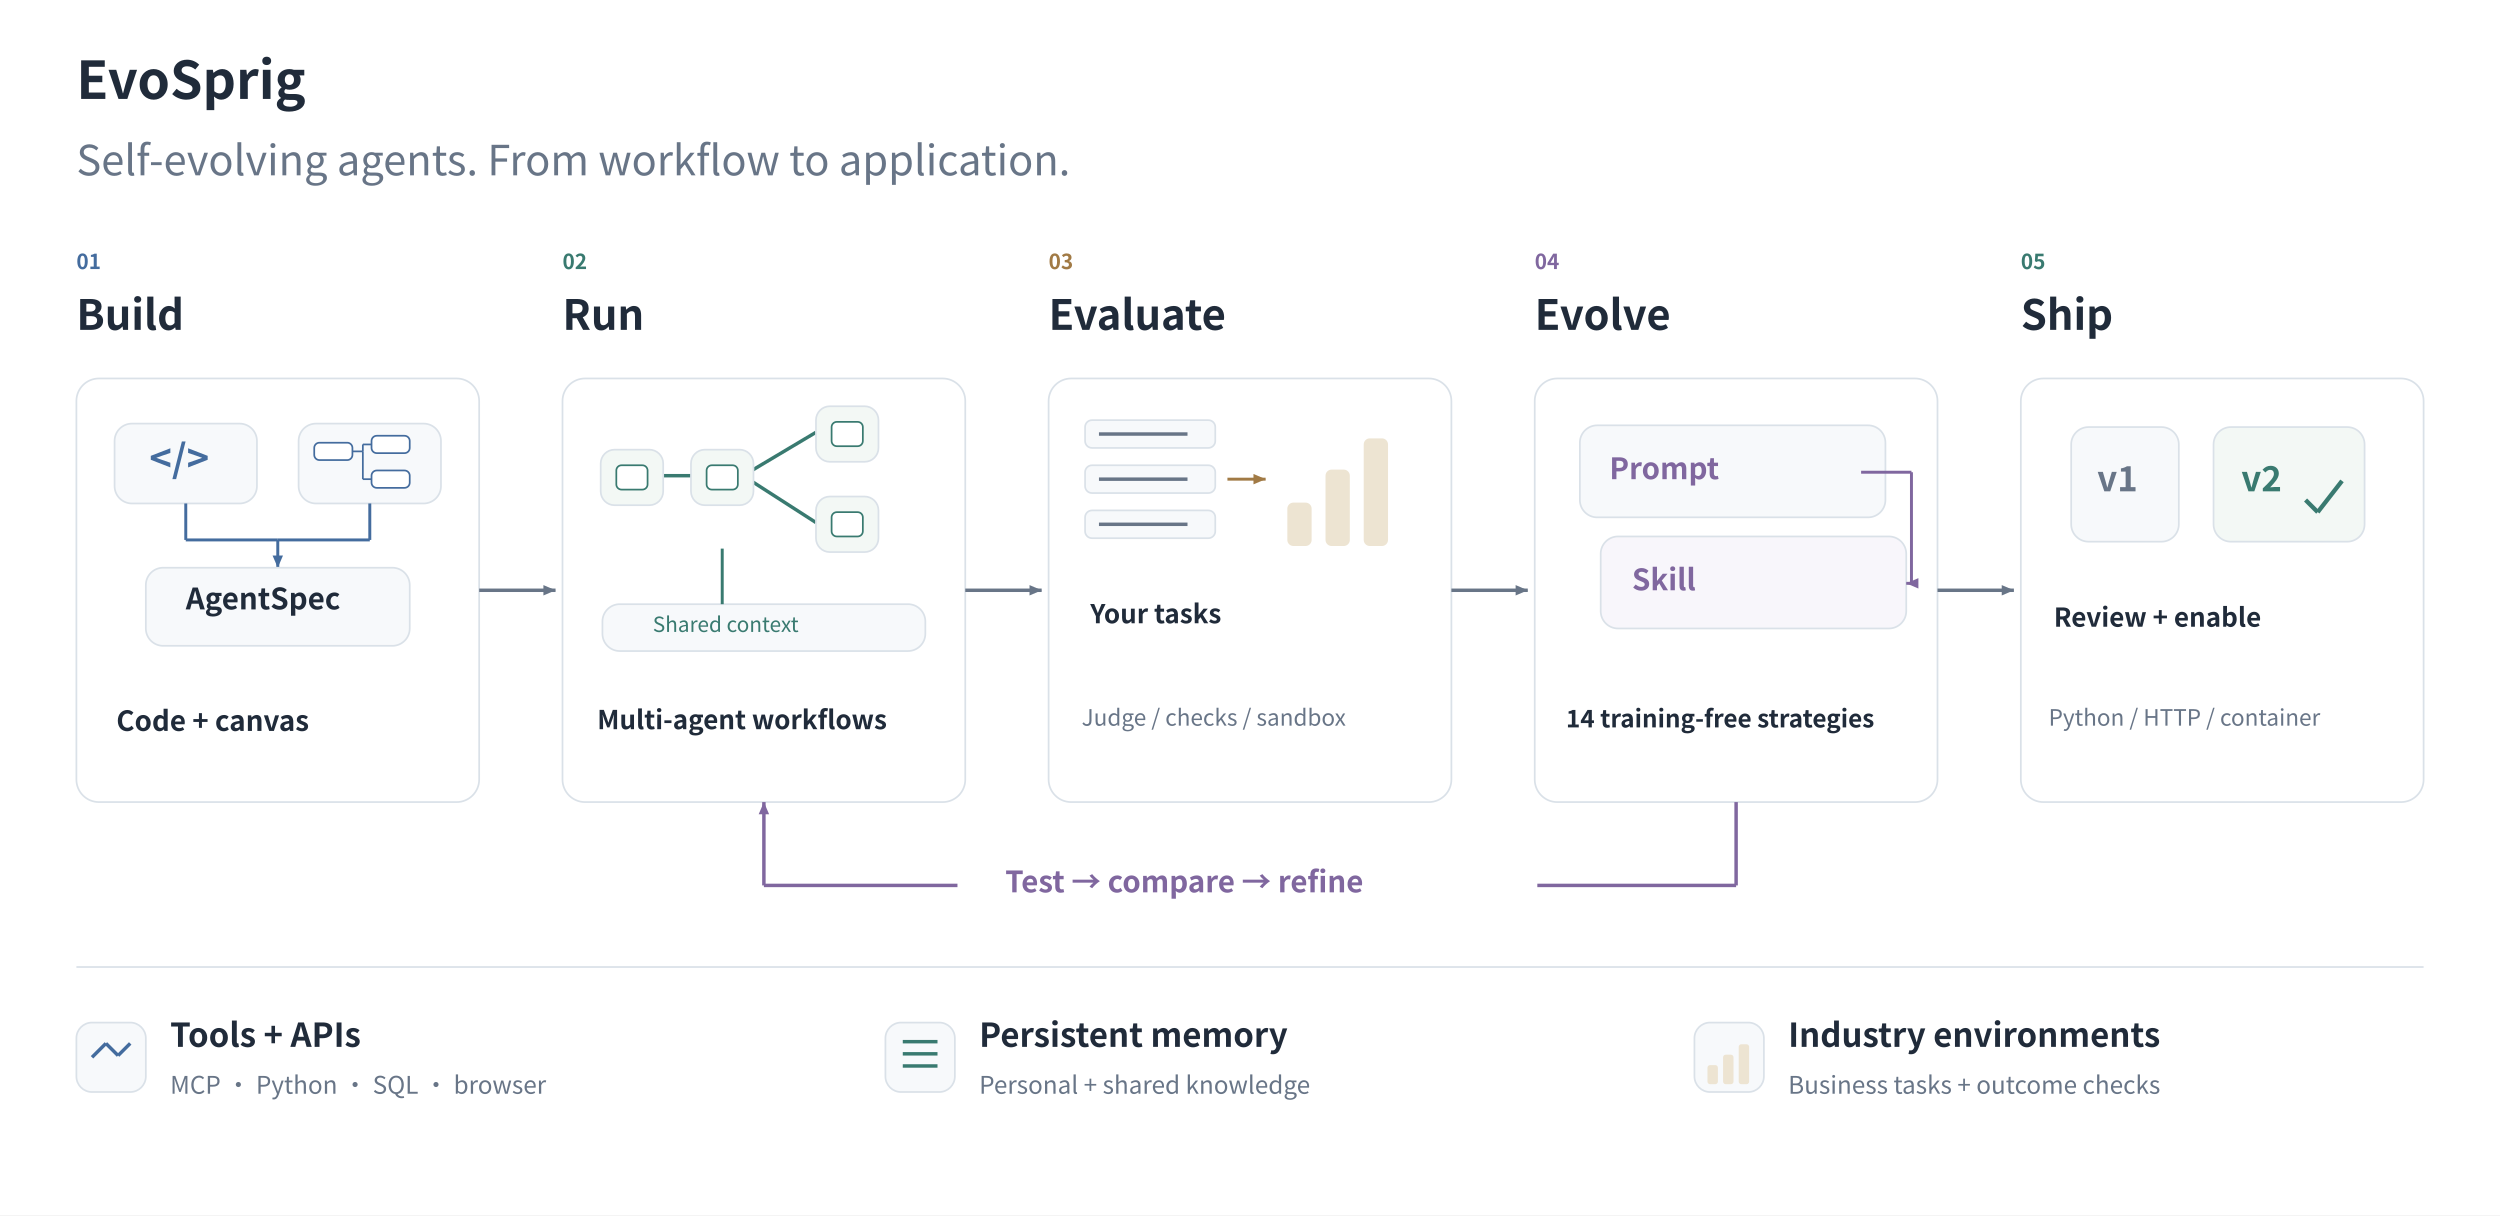
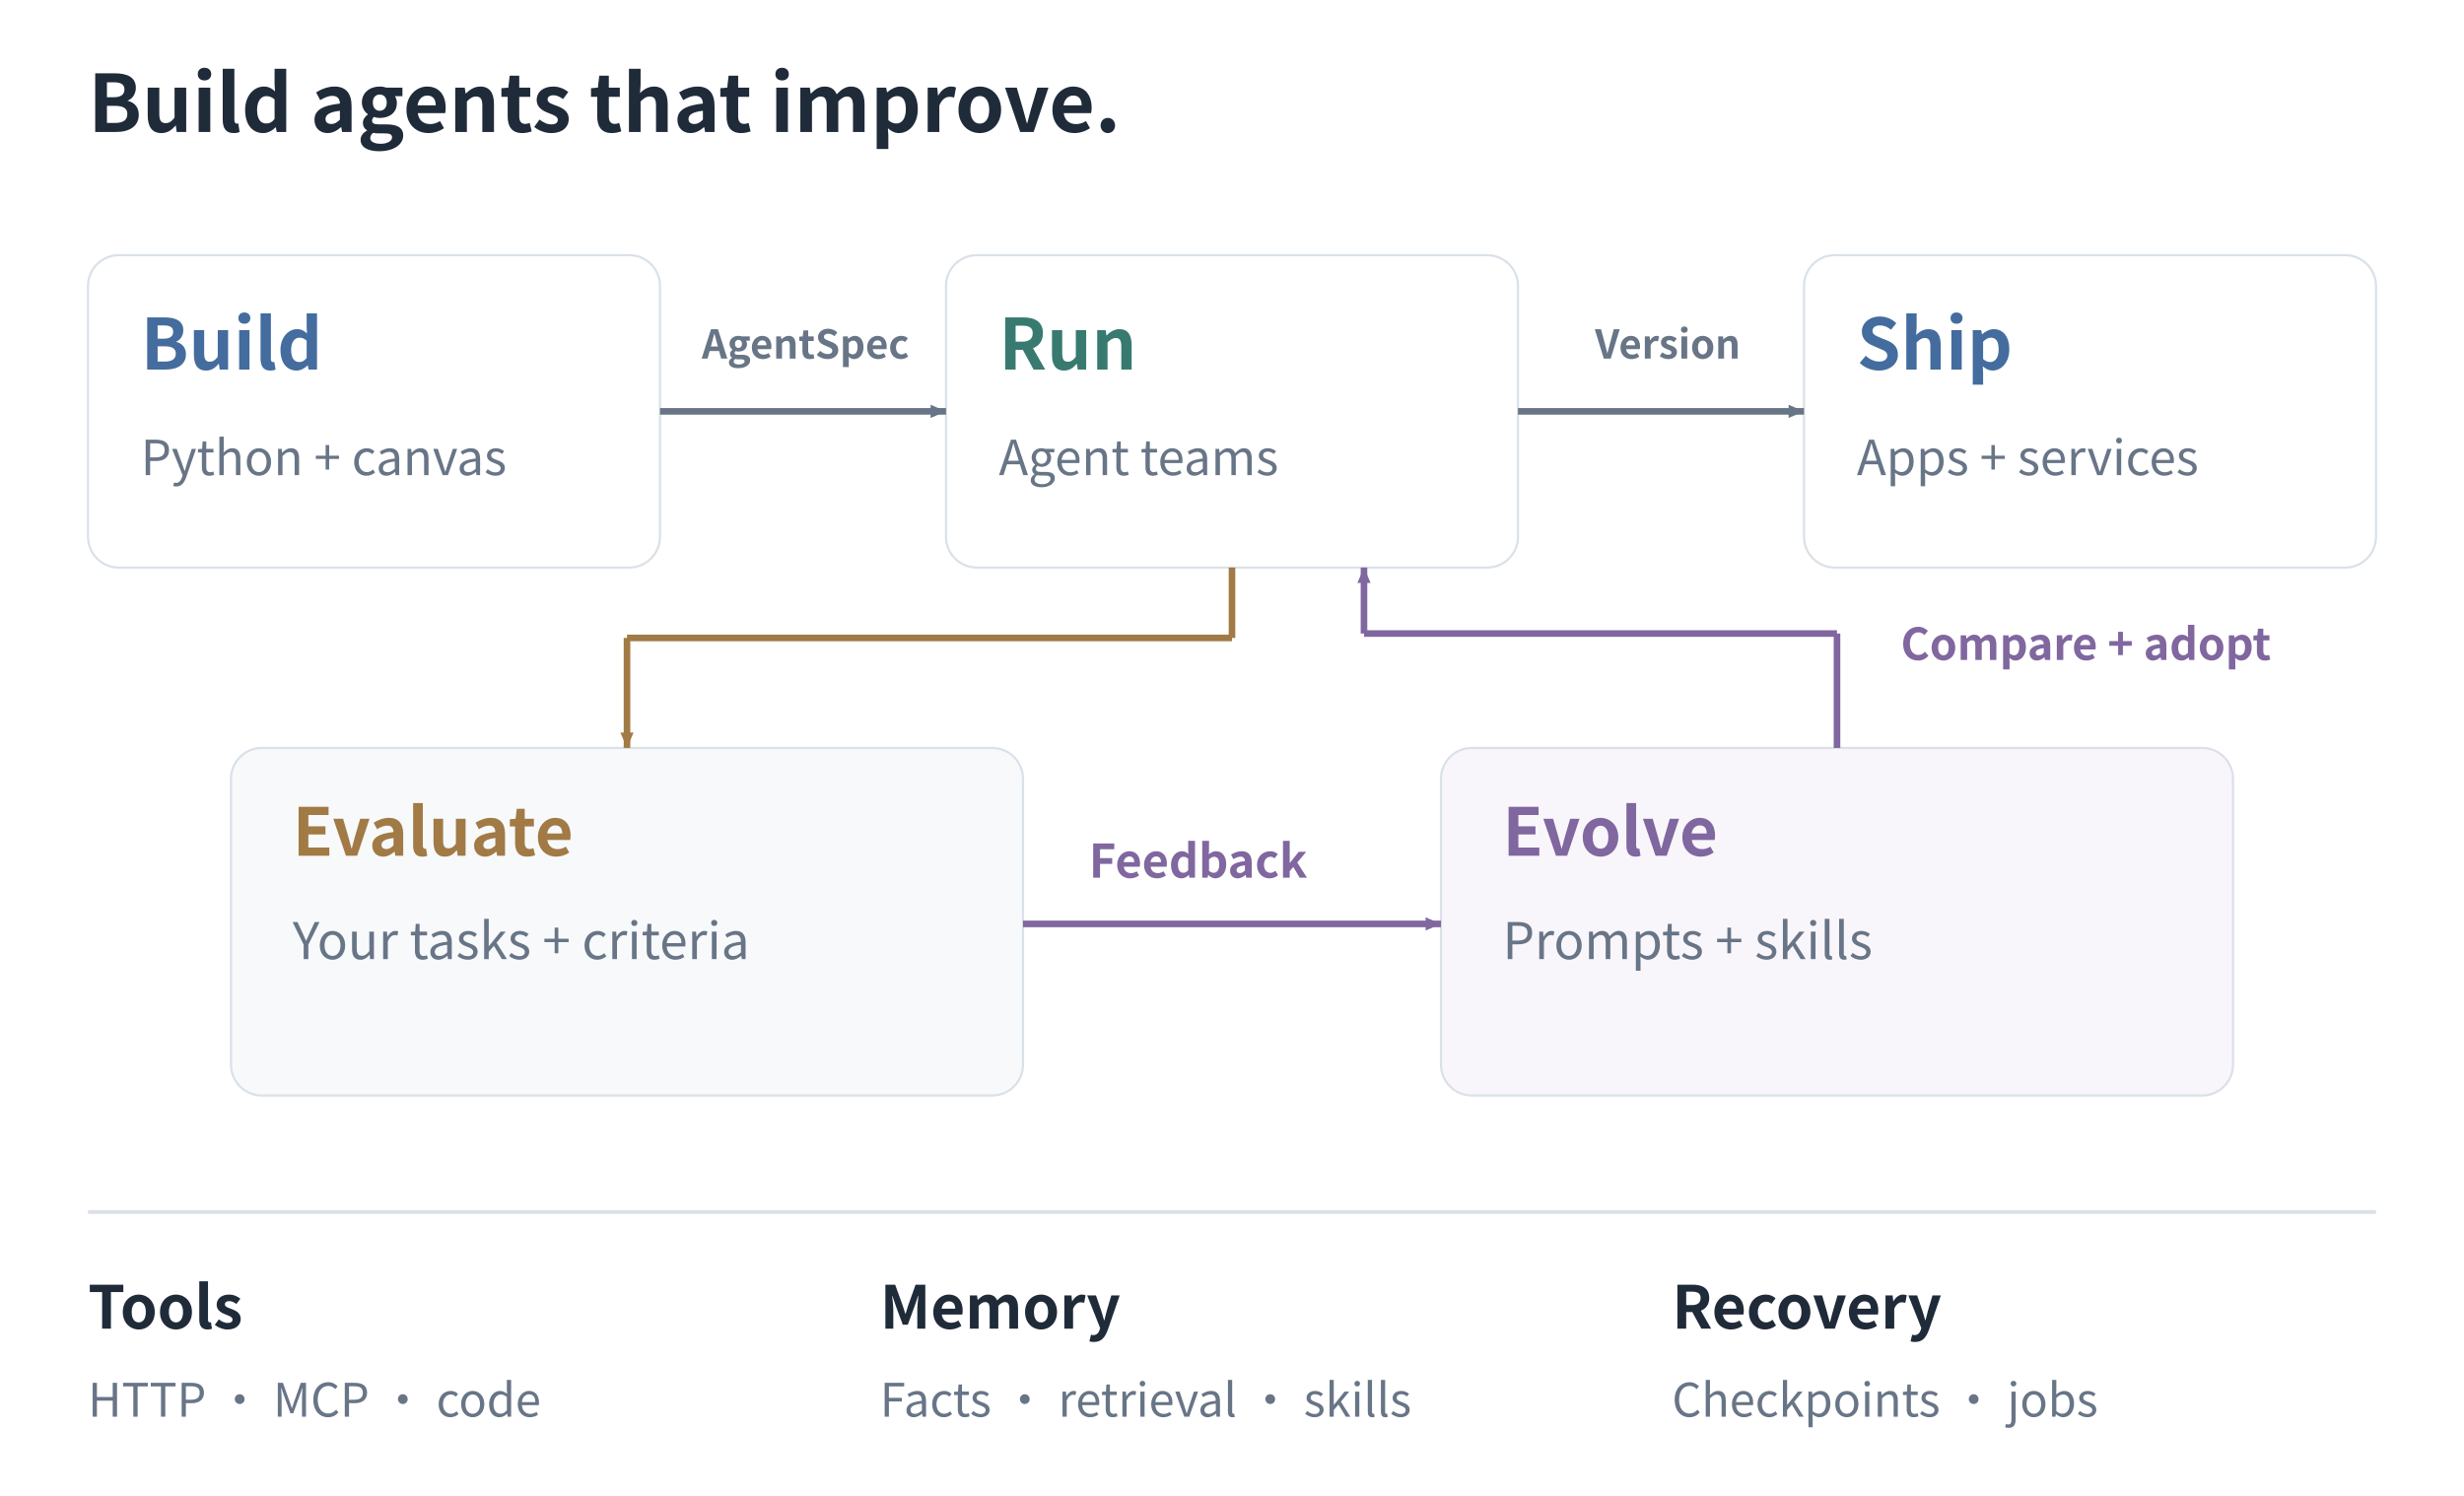
- <svg xmlns="http://www.w3.org/2000/svg" width="2880" height="1400" viewBox="0 0 1440 700">
-   <rect width="1440" height="700" fill="white" />
-   <text x="44" y="57.0" font-family="Noto Sans CJK SC,Arial,sans-serif" font-size="30" font-weight="700" fill="#202B3A">EvoSprig</text>
-   <text x="44" y="101.0" font-family="Noto Sans CJK SC,Arial,sans-serif" font-size="24" font-weight="400" fill="#687587">Self-evolving agents. From workflow to application.</text>
-   <text x="44" y="155.0" font-family="Noto Sans CJK SC,Arial,sans-serif" font-size="12" font-weight="700" fill="#446C9E">01</text>
-   <text x="44" y="190.0" font-family="Noto Sans CJK SC,Arial,sans-serif" font-size="24" font-weight="700" fill="#202B3A">Build</text>
-   <rect x="44" y="218" width="232" height="244" rx="13" fill="#FFFFFF" stroke="#DAE1E8" />
-   <path d="M276,340 L320,340" fill="none" stroke="#687587" stroke-width="2" />
-   <polygon points="320,340 313.0,337.0 313.0,343.0" fill="#687587" />
-   <text x="324" y="155.0" font-family="Noto Sans CJK SC,Arial,sans-serif" font-size="12" font-weight="700" fill="#397A70">02</text>
-   <text x="324" y="190.0" font-family="Noto Sans CJK SC,Arial,sans-serif" font-size="24" font-weight="700" fill="#202B3A">Run</text>
-   <rect x="324" y="218" width="232" height="244" rx="13" fill="#FFFFFF" stroke="#DAE1E8" />
-   <path d="M556,340 L600,340" fill="none" stroke="#687587" stroke-width="2" />
-   <polygon points="600,340 593.0,337.0 593.0,343.0" fill="#687587" />
-   <text x="604" y="155.0" font-family="Noto Sans CJK SC,Arial,sans-serif" font-size="12" font-weight="700" fill="#A17A45">03</text>
-   <text x="604" y="190.0" font-family="Noto Sans CJK SC,Arial,sans-serif" font-size="24" font-weight="700" fill="#202B3A">Evaluate</text>
-   <rect x="604" y="218" width="232" height="244" rx="13" fill="#FFFFFF" stroke="#DAE1E8" />
-   <path d="M836,340 L880,340" fill="none" stroke="#687587" stroke-width="2" />
-   <polygon points="880,340 873.0,337.0 873.0,343.0" fill="#687587" />
-   <text x="884" y="155.0" font-family="Noto Sans CJK SC,Arial,sans-serif" font-size="12" font-weight="700" fill="#80679F">04</text>
-   <text x="884" y="190.0" font-family="Noto Sans CJK SC,Arial,sans-serif" font-size="24" font-weight="700" fill="#202B3A">Evolve</text>
-   <rect x="884" y="218" width="232" height="244" rx="13" fill="#FFFFFF" stroke="#DAE1E8" />
-   <path d="M1116,340 L1160,340" fill="none" stroke="#687587" stroke-width="2" />
-   <polygon points="1160,340 1153.0,337.0 1153.0,343.0" fill="#687587" />
-   <text x="1164" y="155.0" font-family="Noto Sans CJK SC,Arial,sans-serif" font-size="12" font-weight="700" fill="#397A70">05</text>
-   <text x="1164" y="190.0" font-family="Noto Sans CJK SC,Arial,sans-serif" font-size="24" font-weight="700" fill="#202B3A">Ship</text>
-   <rect x="1164" y="218" width="232" height="244" rx="13" fill="#FFFFFF" stroke="#DAE1E8" />
-   <rect x="66" y="244" width="82" height="46" rx="10" fill="#F7F9FB" stroke="#DAE1E8" />
-   <text x="86" y="272.0" font-family="Noto Sans CJK SC,Arial,sans-serif" font-size="22" font-weight="700" fill="#446C9E">&lt;/&gt;</text>
-   <rect x="172" y="244" width="82" height="46" rx="10" fill="#F7F9FB" stroke="#DAE1E8" />
-   <rect x="181" y="255" width="22" height="10" rx="3" fill="#FFFFFF" stroke="#446C9E" />
-   <rect x="214" y="251" width="22" height="10" rx="3" fill="#FFFFFF" stroke="#446C9E" />
-   <rect x="214" y="271" width="22" height="10" rx="3" fill="#FFFFFF" stroke="#446C9E" />
-   <path d="M203,260 L209,260" fill="none" stroke="#446C9E" stroke-width="1" />
-   <path d="M209,260 L209,256" fill="none" stroke="#446C9E" stroke-width="1" />
-   <path d="M209,256 L214,256" fill="none" stroke="#446C9E" stroke-width="1" />
-   <path d="M209,260 L209,276" fill="none" stroke="#446C9E" stroke-width="1" />
-   <path d="M209,276 L214,276" fill="none" stroke="#446C9E" stroke-width="1" />
-   <path d="M107,290 L107,311" fill="none" stroke="#446C9E" stroke-width="1.7" />
-   <path d="M107,311 L160,311" fill="none" stroke="#446C9E" stroke-width="1.7" />
-   <path d="M160,311 L160,327" fill="none" stroke="#446C9E" stroke-width="1.7" />
-   <polygon points="160,327 163.0,320.0 157.0,320.0" fill="#446C9E" />
-   <path d="M213,290 L213,311" fill="none" stroke="#446C9E" stroke-width="1.7" />
-   <path d="M213,311 L160,311" fill="none" stroke="#446C9E" stroke-width="1.7" />
-   <rect x="84" y="327" width="152" height="45" rx="10" fill="#F7F9FB" stroke="#DAE1E8" />
-   <text x="107" y="351.0" font-family="Noto Sans CJK SC,Arial,sans-serif" font-size="17" font-weight="700" fill="#202B3A">AgentSpec</text>
-   <text x="67" y="421.0" font-family="Noto Sans CJK SC,Arial,sans-serif" font-size="16" font-weight="700" fill="#202B3A">Code + canvas</text>
-   <path d="M353,274 L398,274" fill="none" stroke="#397A70" stroke-width="2" />
-   <path d="M428,274 L470,249" fill="none" stroke="#397A70" stroke-width="2" />
-   <path d="M428,274 L470,301" fill="none" stroke="#397A70" stroke-width="2" />
-   <rect x="346" y="259" width="36" height="32" rx="8" fill="#F3F8F5" stroke="#DAE1E8" />
-   <rect x="355" y="268" width="18" height="14" rx="3" fill="#FFFFFF" stroke="#397A70" />
-   <rect x="398" y="259" width="36" height="32" rx="8" fill="#F3F8F5" stroke="#DAE1E8" />
-   <rect x="407" y="268" width="18" height="14" rx="3" fill="#FFFFFF" stroke="#397A70" />
-   <rect x="470" y="234" width="36" height="32" rx="8" fill="#F3F8F5" stroke="#DAE1E8" />
-   <rect x="479" y="243" width="18" height="14" rx="3" fill="#FFFFFF" stroke="#397A70" />
-   <rect x="470" y="286" width="36" height="32" rx="8" fill="#F3F8F5" stroke="#DAE1E8" />
-   <rect x="479" y="295" width="18" height="14" rx="3" fill="#FFFFFF" stroke="#397A70" />
-   <rect x="347" y="348" width="186" height="27" rx="10" fill="#F7F9FB" stroke="#DAE1E8" />
-   <text x="376" y="364.0" font-family="Noto Sans CJK SC,Arial,sans-serif" font-size="12" font-weight="400" fill="#397A70">Shared context</text>
-   <path d="M416,316 L416,348" fill="none" stroke="#397A70" stroke-width="1.7" />
-   <text x="344" y="420.0" font-family="Noto Sans CJK SC,Arial,sans-serif" font-size="15" font-weight="700" fill="#202B3A">Multi-agent workflows</text>
-   <rect x="625" y="242" width="75" height="16" rx="4" fill="#F7F9FB" stroke="#DAE1E8" />
-   <path d="M633,250 L684,250" fill="none" stroke="#687587" stroke-width="2" />
-   <rect x="625" y="268" width="75" height="16" rx="4" fill="#F7F9FB" stroke="#DAE1E8" />
-   <path d="M633,276 L684,276" fill="none" stroke="#687587" stroke-width="2" />
-   <rect x="625" y="294" width="75" height="16" rx="4" fill="#F7F9FB" stroke="#DAE1E8" />
-   <path d="M633,302 L684,302" fill="none" stroke="#687587" stroke-width="2" />
-   <path d="M707,276 L729,276" fill="none" stroke="#A17A45" stroke-width="1.7" />
-   <polygon points="729,276 722.0,273.0 722.0,279.0" fill="#A17A45" />
-   <rect x="742" y="290" width="13" height="24" rx="3" fill="#EDE4D2" stroke="#EDE4D2" />
-   <rect x="764" y="271" width="13" height="43" rx="3" fill="#EDE4D2" stroke="#EDE4D2" />
-   <rect x="786" y="253" width="13" height="61" rx="3" fill="#EDE4D2" stroke="#EDE4D2" />
-   <text x="628" y="359.0" font-family="Noto Sans CJK SC,Arial,sans-serif" font-size="15" font-weight="700" fill="#202B3A">Your tasks</text>
-   <text x="623" y="418.0" font-family="Noto Sans CJK SC,Arial,sans-serif" font-size="13" font-weight="400" fill="#687587">Judge / checks / sandbox</text>
-   <rect x="910" y="245" width="176" height="53" rx="10" fill="#F7F9FB" stroke="#DAE1E8" />
-   <text x="927" y="276.0" font-family="Noto Sans CJK SC,Arial,sans-serif" font-size="17" font-weight="700" fill="#80679F">Prompt</text>
-   <rect x="922" y="309" width="176" height="53" rx="10" fill="#F8F6FB" stroke="#DAE1E8" />
-   <text x="940" y="340.0" font-family="Noto Sans CJK SC,Arial,sans-serif" font-size="17" font-weight="700" fill="#80679F">Skill</text>
-   <path d="M1072,272 L1101,272" fill="none" stroke="#80679F" stroke-width="1.7" />
-   <path d="M1101,272 L1101,336" fill="none" stroke="#80679F" stroke-width="1.7" />
-   <path d="M1101,336 L1098,336" fill="none" stroke="#80679F" stroke-width="1.7" />
-   <polygon points="1098,336 1105.0,339.0 1105.0,333.0" fill="#80679F" />
-   <text x="902" y="419.0" font-family="Noto Sans CJK SC,Arial,sans-serif" font-size="14" font-weight="700" fill="#202B3A">14 training-free strategies</text>
-   <rect x="1193" y="246" width="62" height="66" rx="10" fill="#F7F9FB" stroke="#DAE1E8" />
-   <text x="1208" y="283.0" font-family="Noto Sans CJK SC,Arial,sans-serif" font-size="20" font-weight="700" fill="#687587">v1</text>
-   <rect x="1275" y="246" width="87" height="66" rx="10" fill="#F3F8F5" stroke="#DAE1E8" />
-   <text x="1291" y="283.0" font-family="Noto Sans CJK SC,Arial,sans-serif" font-size="20" font-weight="700" fill="#397A70">v2</text>
-   <path d="M1328,288 L1335,295" fill="none" stroke="#397A70" stroke-width="2.5" />
-   <path d="M1335,295 L1349,277" fill="none" stroke="#397A70" stroke-width="2.5" />
-   <text x="1183" y="361.0" font-family="Noto Sans CJK SC,Arial,sans-serif" font-size="15" font-weight="700" fill="#202B3A">Review + enable</text>
-   <text x="1180" y="418.0" font-family="Noto Sans CJK SC,Arial,sans-serif" font-size="13" font-weight="400" fill="#687587">Python / HTTP / container</text>
-   <path d="M1000,462 L1000,510" fill="none" stroke="#80679F" stroke-width="2" />
-   <path d="M1000,510 L440,510" fill="none" stroke="#80679F" stroke-width="2" />
-   <path d="M440,510 L440,462" fill="none" stroke="#80679F" stroke-width="2" />
-   <polygon points="440,462 437.0,469.0 443.0,469.0" fill="#80679F" />
-   <rect x="552" y="493" width="333" height="33" rx="0" fill="#FFFFFF" stroke="#FFFFFF" />
-   <text x="579" y="514.0" font-family="Noto Sans CJK SC,Arial,sans-serif" font-size="17" font-weight="700" fill="#80679F">Test → compare → refine</text>
-   <path d="M44,557 L1396,557" fill="none" stroke="#DAE1E8" stroke-width="1" />
-   <rect x="44" y="589" width="40" height="40" rx="9" fill="#F7F9FB" stroke="#DAE1E8" />
-   <path d="M53,609 L61,601" fill="none" stroke="#446C9E" stroke-width="2" />
-   <path d="M61,601 L68,608" fill="none" stroke="#446C9E" stroke-width="2" />
-   <path d="M68,608 L75,601" fill="none" stroke="#446C9E" stroke-width="2" />
-   <text x="98" y="603.0" font-family="Noto Sans CJK SC,Arial,sans-serif" font-size="19" font-weight="700" fill="#202B3A">Tools + APIs</text>
-   <text x="98" y="630.0" font-family="Noto Sans CJK SC,Arial,sans-serif" font-size="14" font-weight="400" fill="#687587">MCP · Python · SQL · browser</text>
-   <rect x="510" y="589" width="40" height="40" rx="9" fill="#F7F9FB" stroke="#DAE1E8" />
-   <path d="M520,600 L540,600" fill="none" stroke="#397A70" stroke-width="2" />
-   <path d="M520,607 L540,607" fill="none" stroke="#397A70" stroke-width="2" />
-   <path d="M520,614 L540,614" fill="none" stroke="#397A70" stroke-width="2" />
-   <text x="564" y="603.0" font-family="Noto Sans CJK SC,Arial,sans-serif" font-size="19" font-weight="700" fill="#202B3A">Persistent memory</text>
-   <text x="564" y="630.0" font-family="Noto Sans CJK SC,Arial,sans-serif" font-size="14" font-weight="400" fill="#687587">Personal + shared knowledge</text>
-   <rect x="976" y="589" width="40" height="40" rx="9" fill="#F7F9FB" stroke="#DAE1E8" />
-   <rect x="984" y="614" width="5" height="10" rx="1" fill="#EDE4D2" stroke="#EDE4D2" />
-   <rect x="993" y="608" width="5" height="16" rx="1" fill="#EDE4D2" stroke="#EDE4D2" />
-   <rect x="1002" y="602" width="5" height="22" rx="1" fill="#EDE4D2" stroke="#EDE4D2" />
-   <text x="1030" y="603.0" font-family="Noto Sans CJK SC,Arial,sans-serif" font-size="19" font-weight="700" fill="#202B3A">Industry environments</text>
-   <text x="1030" y="630.0" font-family="Noto Sans CJK SC,Arial,sans-serif" font-size="14" font-weight="400" fill="#687587">Business tasks + outcome checks</text>
+ <svg xmlns="http://www.w3.org/2000/svg" width="2240" height="1360" viewBox="0 0 1120 680">
+   <rect width="1120" height="680" fill="white" />
+   <text x="40" y="60.0" font-family="Noto Sans CJK SC,Arial,sans-serif" font-size="36" font-weight="700" fill="#202B3A">Build agents that improve.</text>
+   <rect x="40" y="116" width="260" height="142" rx="14" fill="#FFFFFF" stroke="#DAE1E8" />
+   <text x="64" y="168.0" font-family="Noto Sans CJK SC,Arial,sans-serif" font-size="32" font-weight="700" fill="#446C9E">Build</text>
+   <text x="64" y="216.0" font-family="Noto Sans CJK SC,Arial,sans-serif" font-size="22" font-weight="400" fill="#687587">Python + canvas</text>
+   <rect x="430" y="116" width="260" height="142" rx="14" fill="#FFFFFF" stroke="#DAE1E8" />
+   <text x="454" y="168.0" font-family="Noto Sans CJK SC,Arial,sans-serif" font-size="32" font-weight="700" fill="#397A70">Run</text>
+   <text x="454" y="216.0" font-family="Noto Sans CJK SC,Arial,sans-serif" font-size="22" font-weight="400" fill="#687587">Agent teams</text>
+   <rect x="820" y="116" width="260" height="142" rx="14" fill="#FFFFFF" stroke="#DAE1E8" />
+   <text x="844" y="168.0" font-family="Noto Sans CJK SC,Arial,sans-serif" font-size="32" font-weight="700" fill="#446C9E">Ship</text>
+   <text x="844" y="216.0" font-family="Noto Sans CJK SC,Arial,sans-serif" font-size="22" font-weight="400" fill="#687587">Apps + services</text>
+   <path d="M300,187 L430,187" fill="none" stroke="#687587" stroke-width="3" />
+   <polygon points="430,187 423.0,184.0 423.0,190.0" fill="#687587" />
+   <path d="M690,187 L820,187" fill="none" stroke="#687587" stroke-width="3" />
+   <polygon points="820,187 813.0,184.0 813.0,190.0" fill="#687587" />
+   <text x="319" y="163.0" font-family="Noto Sans CJK SC,Arial,sans-serif" font-size="18" font-weight="700" fill="#687587">AgentSpec</text>
+   <text x="725" y="163.0" font-family="Noto Sans CJK SC,Arial,sans-serif" font-size="18" font-weight="700" fill="#687587">Version</text>
+   <rect x="105" y="340" width="360" height="158" rx="14" fill="#F7F9FB" stroke="#DAE1E8" />
+   <text x="133" y="389.0" font-family="Noto Sans CJK SC,Arial,sans-serif" font-size="30" font-weight="700" fill="#A17A45">Evaluate</text>
+   <text x="133" y="436.0" font-family="Noto Sans CJK SC,Arial,sans-serif" font-size="23" font-weight="400" fill="#687587">Your tasks + criteria</text>
+   <rect x="655" y="340" width="360" height="158" rx="14" fill="#F8F6FB" stroke="#DAE1E8" />
+   <text x="683" y="389.0" font-family="Noto Sans CJK SC,Arial,sans-serif" font-size="30" font-weight="700" fill="#80679F">Evolve</text>
+   <text x="683" y="436.0" font-family="Noto Sans CJK SC,Arial,sans-serif" font-size="23" font-weight="400" fill="#687587">Prompts + skills</text>
+   <path d="M560,258 L560,290" fill="none" stroke="#A17A45" stroke-width="3" />
+   <path d="M560,290 L285,290" fill="none" stroke="#A17A45" stroke-width="3" />
+   <path d="M285,290 L285,340" fill="none" stroke="#A17A45" stroke-width="3" />
+   <polygon points="285,340 288.0,333.0 282.0,333.0" fill="#A17A45" />
+   <path d="M465,420 L655,420" fill="none" stroke="#80679F" stroke-width="3" />
+   <polygon points="655,420 648.0,417.0 648.0,423.0" fill="#80679F" />
+   <text x="495" y="399.0" font-family="Noto Sans CJK SC,Arial,sans-serif" font-size="21" font-weight="700" fill="#80679F">Feedback</text>
+   <path d="M835,340 L835,288" fill="none" stroke="#80679F" stroke-width="3" />
+   <path d="M835,288 L620,288" fill="none" stroke="#80679F" stroke-width="3" />
+   <path d="M620,288 L620,258" fill="none" stroke="#80679F" stroke-width="3" />
+   <polygon points="620,258 617.0,265.0 623.0,265.0" fill="#80679F" />
+   <text x="864" y="300.0" font-family="Noto Sans CJK SC,Arial,sans-serif" font-size="20" font-weight="700" fill="#80679F">Compare + adopt</text>
+   <path d="M40,551 L1080,551" fill="none" stroke="#DAE1E8" stroke-width="1.7" />
+   <text x="40" y="604.0" font-family="Noto Sans CJK SC,Arial,sans-serif" font-size="27" font-weight="700" fill="#202B3A">Tools</text>
+   <text x="40" y="644.0" font-family="Noto Sans CJK SC,Arial,sans-serif" font-size="21" font-weight="400" fill="#687587">HTTP · MCP · code</text>
+   <text x="400" y="604.0" font-family="Noto Sans CJK SC,Arial,sans-serif" font-size="27" font-weight="700" fill="#202B3A">Memory</text>
+   <text x="400" y="644.0" font-family="Noto Sans CJK SC,Arial,sans-serif" font-size="21" font-weight="400" fill="#687587">Facts · retrieval · skills</text>
+   <text x="760" y="604.0" font-family="Noto Sans CJK SC,Arial,sans-serif" font-size="27" font-weight="700" fill="#202B3A">Recovery</text>
+   <text x="760" y="644.0" font-family="Noto Sans CJK SC,Arial,sans-serif" font-size="21" font-weight="400" fill="#687587">Checkpoints · jobs</text>
</svg>
